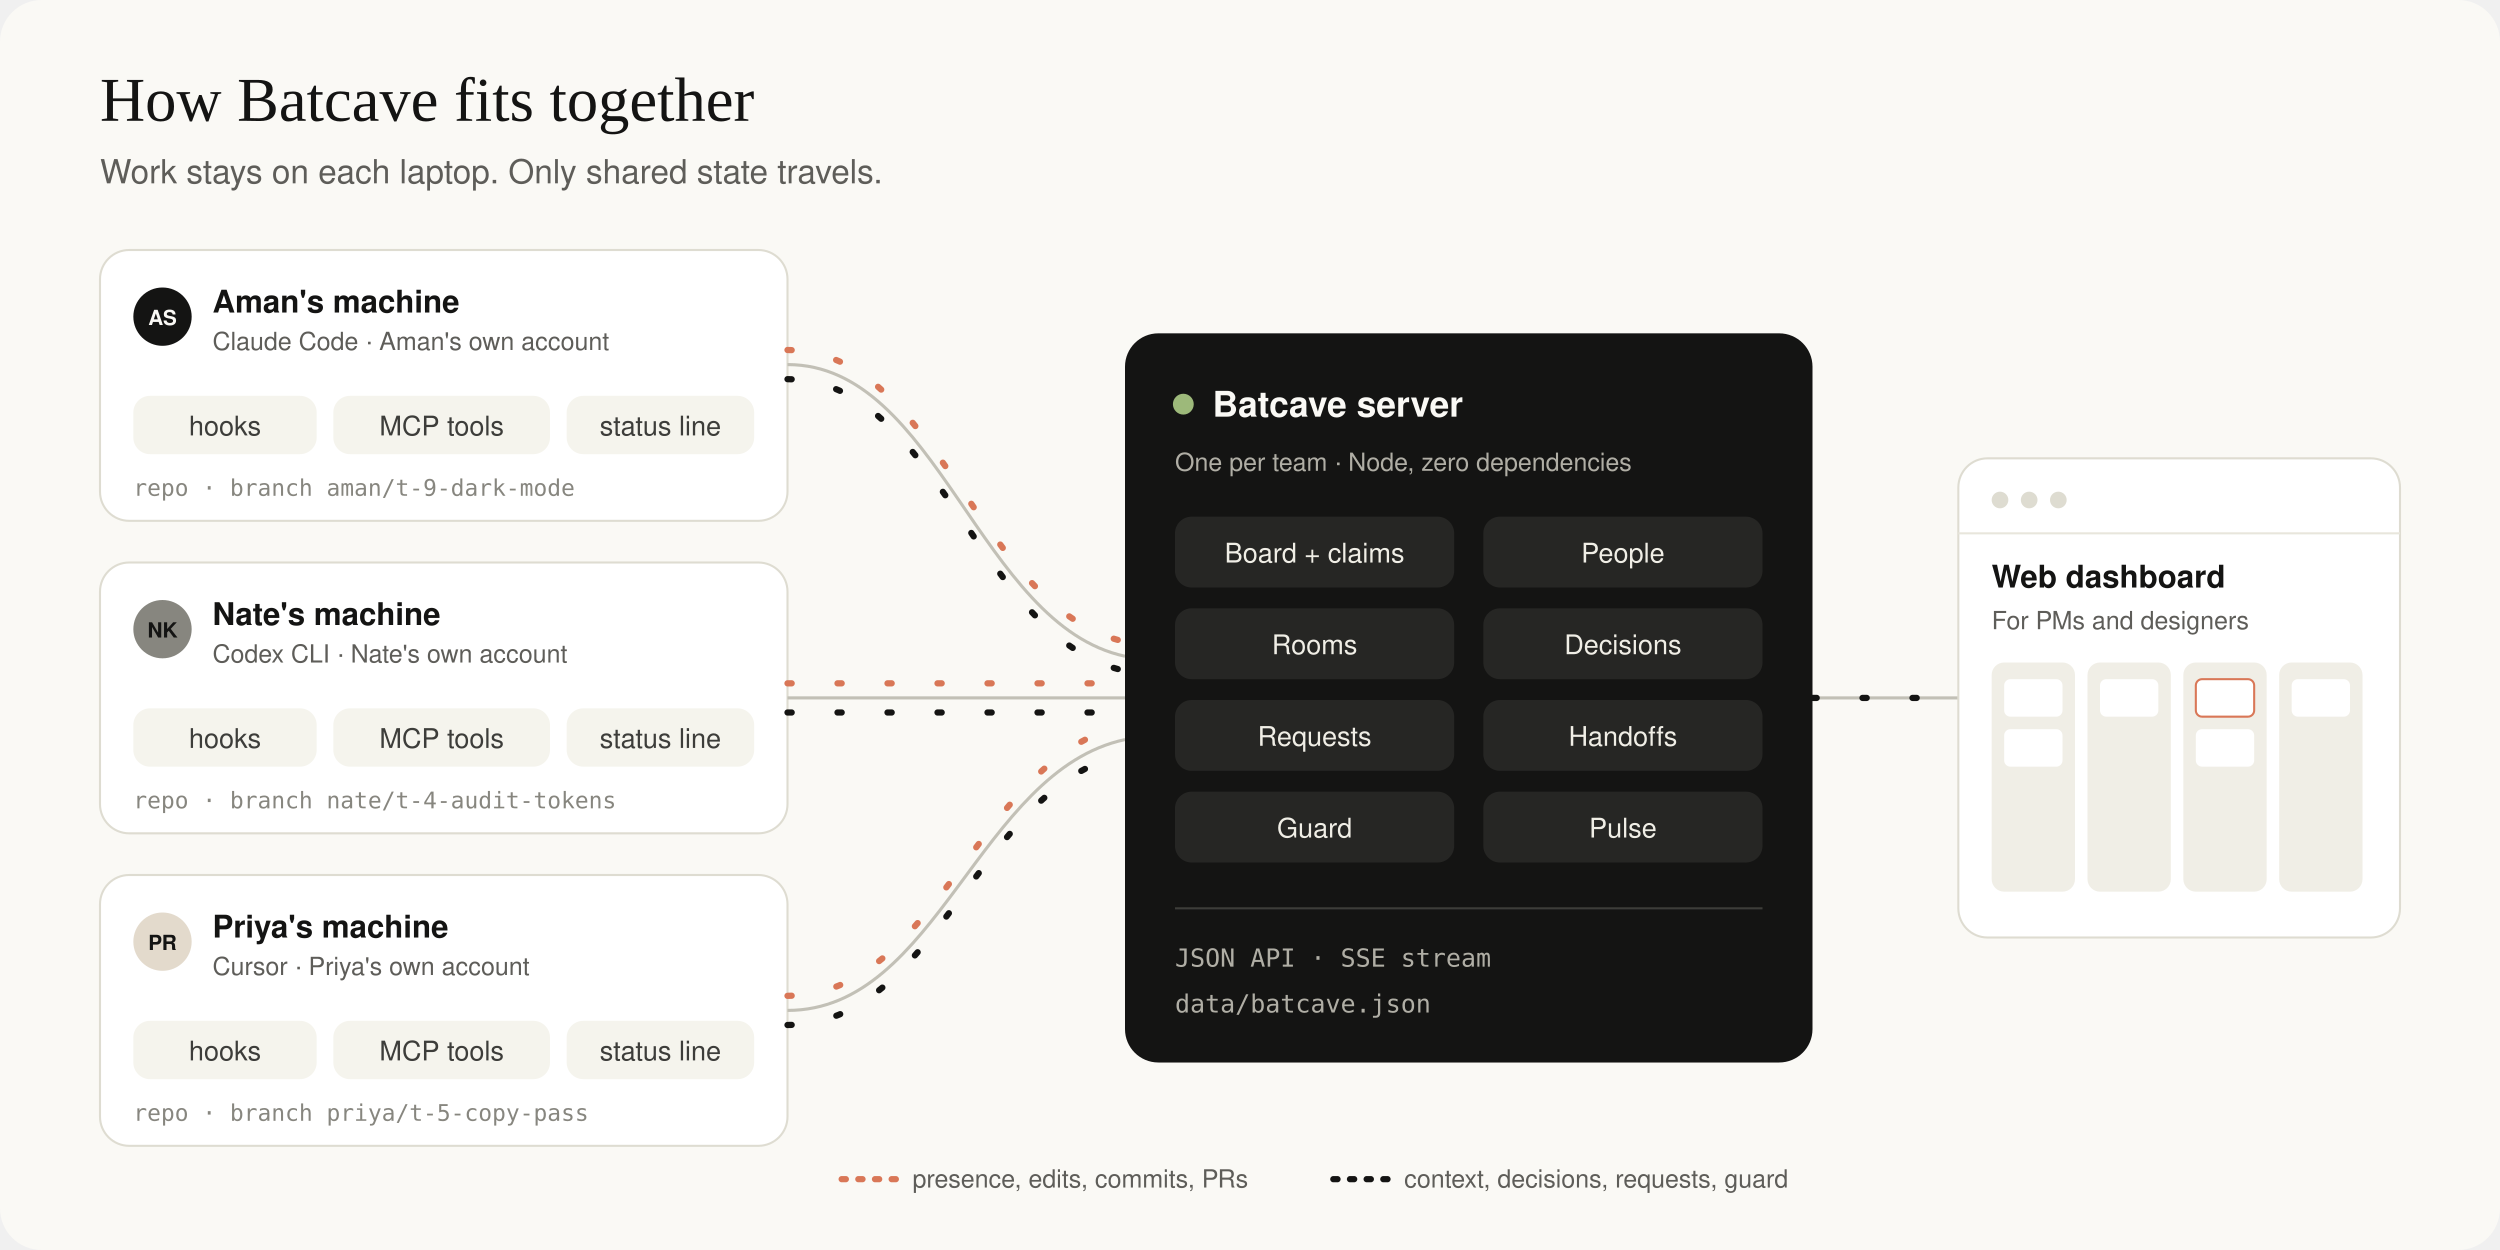
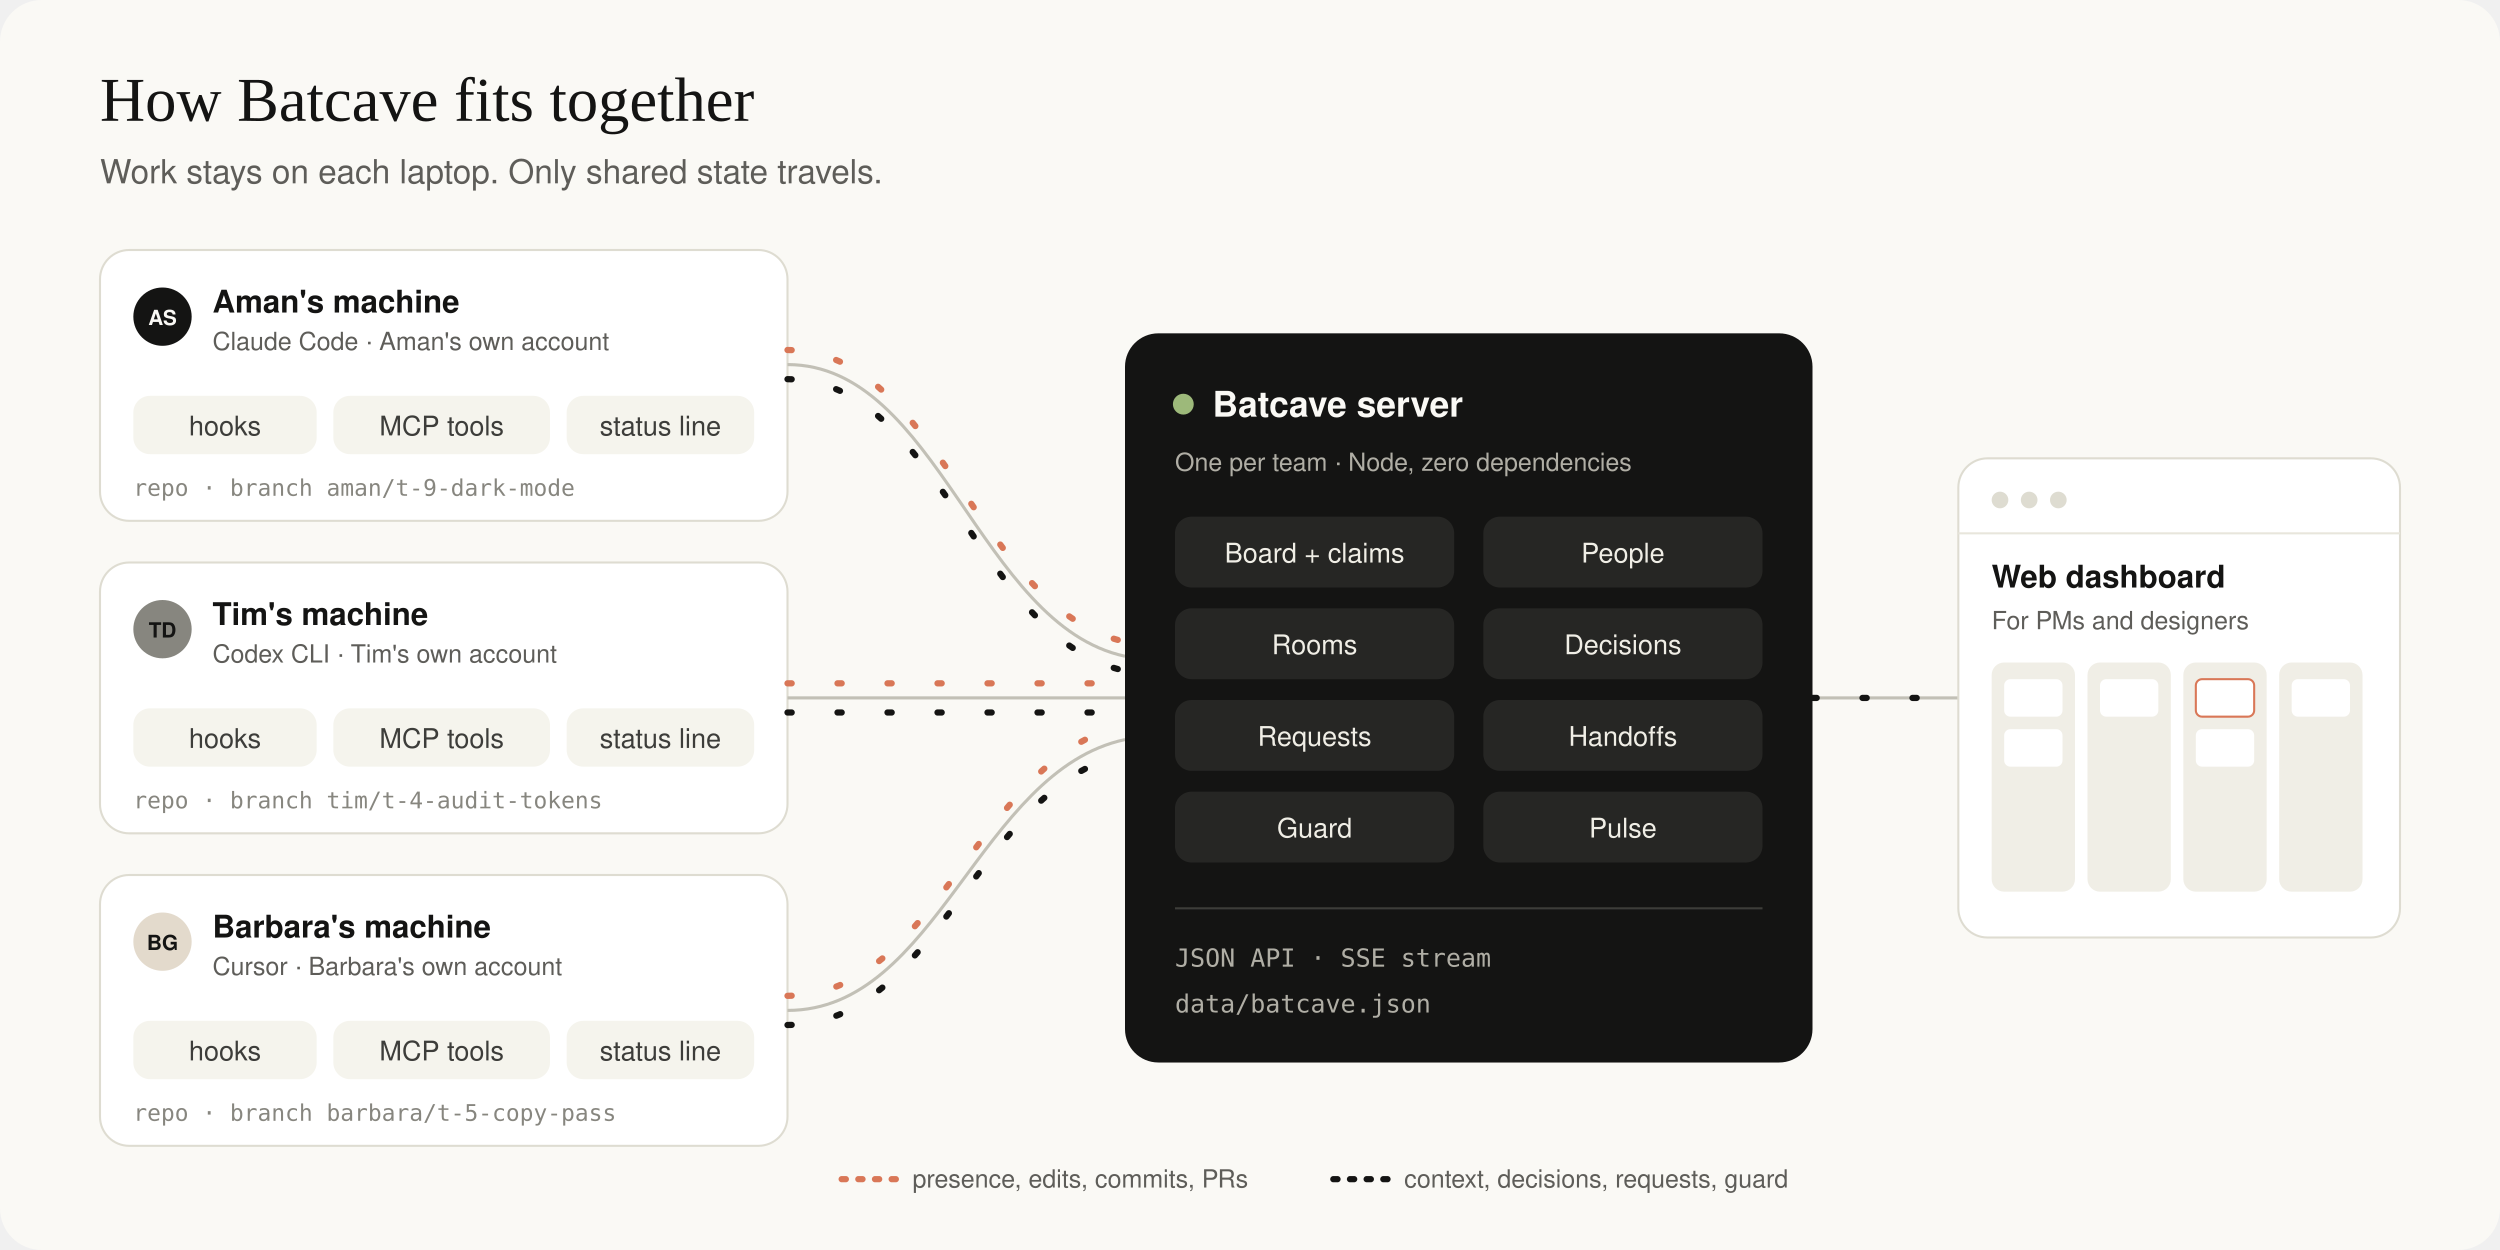
<svg xmlns="http://www.w3.org/2000/svg" viewBox="0 0 1200 600" width="1200" height="600" role="img" aria-label="Architecture: three teammates' machines, each running a different coding agent with Batcave hooks, MCP tools and a status line, exchange state with one Batcave server, which also feeds a web dashboard.">
  <style>
    .serif{font-family:Georgia,'Times New Roman',serif}
    .sans{font-family:-apple-system,BlinkMacSystemFont,'Segoe UI',Helvetica,Arial,sans-serif}
    .mono{font-family:'SF Mono',Menlo,Consolas,monospace}
    .card{fill:#FFFFFF;stroke:#DEDCD1}
    .chip{fill:#F5F4ED}
    .wire{stroke:#C2C0B6;stroke-width:1.5;fill:none}
    .up{stroke:#D97757;stroke-width:3;fill:none;stroke-linecap:round;stroke-dasharray:2 22;animation:up 1.4s linear infinite}
    .down{stroke:#141413;stroke-width:3;fill:none;stroke-linecap:round;stroke-dasharray:2 22;animation:down 1.4s linear infinite}
    @keyframes up{to{stroke-dashoffset:-24}}
    @keyframes down{to{stroke-dashoffset:24}}
    .pulse{animation:pulse 2.4s ease-in-out infinite}
    @keyframes pulse{50%{opacity:.35}}
  </style>
  <rect width="1200" height="600" rx="20" fill="#FAF9F5" />
  <text x="48" y="58" class="serif" font-size="30" fill="#141413">How Batcave fits together</text>
  <text x="48" y="88" class="sans" font-size="16" fill="#5E5D59">Work stays on each laptop. Only shared state travels.</text>
  <g class="sans">
    <g transform="translate(48 120)">
      <rect class="card" width="330" height="130" rx="14" />
      <circle cx="30" cy="32" r="14" fill="#141413" />
      <text x="30" y="36" text-anchor="middle" font-size="10" font-weight="700" fill="#FAF9F5">AS</text>
      <text x="54" y="30" font-size="15" font-weight="600" fill="#141413">Aman's machine</text>
      <text x="54" y="48" font-size="12" fill="#5E5D59">Claude Code · Aman's own account</text>
      <rect class="chip" x="16" y="70" width="88" height="28" rx="8" />
      <text x="60" y="89" text-anchor="middle" font-size="13" fill="#3D3D3A">hooks</text>
      <rect class="chip" x="112" y="70" width="104" height="28" rx="8" />
      <text x="164" y="89" text-anchor="middle" font-size="13" fill="#3D3D3A">MCP tools</text>
      <rect class="chip" x="224" y="70" width="90" height="28" rx="8" />
      <text x="269" y="89" text-anchor="middle" font-size="13" fill="#3D3D3A">status line</text>
      <text x="16" y="118" class="mono" font-size="11" fill="#87867F">repo · branch aman/t-9-dark-mode</text>
    </g>
    <g transform="translate(48 270)">
      <rect class="card" width="330" height="130" rx="14" />
      <circle cx="30" cy="32" r="14" fill="#87867F" />
-       <text x="30" y="36" text-anchor="middle" font-size="10" font-weight="700" fill="#141413">NK</text>
-       <text x="54" y="30" font-size="15" font-weight="600" fill="#141413">Nate's machine</text>
-       <text x="54" y="48" font-size="12" fill="#5E5D59">Codex CLI · Nate's own account</text>
+       <text x="30" y="36" text-anchor="middle" font-size="10" font-weight="700" fill="#141413">TD</text>
+       <text x="54" y="30" font-size="15" font-weight="600" fill="#141413">Tim's machine</text>
+       <text x="54" y="48" font-size="12" fill="#5E5D59">Codex CLI · Tim's own account</text>
      <rect class="chip" x="16" y="70" width="88" height="28" rx="8" />
      <text x="60" y="89" text-anchor="middle" font-size="13" fill="#3D3D3A">hooks</text>
      <rect class="chip" x="112" y="70" width="104" height="28" rx="8" />
      <text x="164" y="89" text-anchor="middle" font-size="13" fill="#3D3D3A">MCP tools</text>
      <rect class="chip" x="224" y="70" width="90" height="28" rx="8" />
      <text x="269" y="89" text-anchor="middle" font-size="13" fill="#3D3D3A">status line</text>
-       <text x="16" y="118" class="mono" font-size="11" fill="#87867F">repo · branch nate/t-4-audit-tokens</text>
+       <text x="16" y="118" class="mono" font-size="11" fill="#87867F">repo · branch tim/t-4-audit-tokens</text>
    </g>
    <g transform="translate(48 420)">
      <rect class="card" width="330" height="130" rx="14" />
      <circle cx="30" cy="32" r="14" fill="#E3DACC" />
-       <text x="30" y="36" text-anchor="middle" font-size="10" font-weight="700" fill="#141413">PR</text>
-       <text x="54" y="30" font-size="15" font-weight="600" fill="#141413">Priya's machine</text>
-       <text x="54" y="48" font-size="12" fill="#5E5D59">Cursor · Priya's own account</text>
+       <text x="30" y="36" text-anchor="middle" font-size="10" font-weight="700" fill="#141413">BG</text>
+       <text x="54" y="30" font-size="15" font-weight="600" fill="#141413">Barbara's machine</text>
+       <text x="54" y="48" font-size="12" fill="#5E5D59">Cursor · Barbara's own account</text>
      <rect class="chip" x="16" y="70" width="88" height="28" rx="8" />
      <text x="60" y="89" text-anchor="middle" font-size="13" fill="#3D3D3A">hooks</text>
      <rect class="chip" x="112" y="70" width="104" height="28" rx="8" />
      <text x="164" y="89" text-anchor="middle" font-size="13" fill="#3D3D3A">MCP tools</text>
      <rect class="chip" x="224" y="70" width="90" height="28" rx="8" />
      <text x="269" y="89" text-anchor="middle" font-size="13" fill="#3D3D3A">status line</text>
-       <text x="16" y="118" class="mono" font-size="11" fill="#87867F">repo · branch priya/t-5-copy-pass</text>
+       <text x="16" y="118" class="mono" font-size="11" fill="#87867F">repo · branch barbara/t-5-copy-pass</text>
    </g>
  </g>
  <path class="wire" d="M378 175 C 450 175, 470 300, 540 315" />
  <path class="wire" d="M378 335 C 450 335, 480 335, 540 335" />
  <path class="wire" d="M378 485 C 450 485, 470 370, 540 355" />
  <path class="up" d="M378 168 C 450 168, 470 293, 540 308" />
  <path class="down" d="M378 182 C 450 182, 470 307, 540 322" />
  <path class="up" d="M378 328 C 450 328, 480 328, 540 328" />
  <path class="down" d="M378 342 C 450 342, 480 342, 540 342" />
  <path class="up" d="M378 478 C 450 478, 470 363, 540 348" />
  <path class="down" d="M378 492 C 450 492, 470 377, 540 362" />
  <g class="sans" font-size="12" fill="#5E5D59">
    <line x1="404" y1="566" x2="430" y2="566" stroke="#D97757" stroke-width="3" stroke-dasharray="2 6" stroke-linecap="round" />
    <text x="438" y="570">presence, edits, commits, PRs</text>
    <line x1="640" y1="566" x2="666" y2="566" stroke="#141413" stroke-width="3" stroke-dasharray="2 6" stroke-linecap="round" />
    <text x="674" y="570">context, decisions, requests, guard</text>
  </g>
  <g transform="translate(540 160)" class="sans">
    <rect width="330" height="350" rx="16" fill="#141413" />
    <circle cx="28" cy="34" r="5" fill="#9DB97A" class="pulse" />
    <text x="42" y="40" font-size="17" font-weight="600" fill="#FAF9F5">Batcave server</text>
    <text x="24" y="66" font-size="12" fill="#B0AEA5">One per team · Node, zero dependencies</text>
    <g font-size="13" fill="#F0EEE6">
      <rect x="24" y="88" width="134" height="34" rx="8" fill="#262624" />
      <text x="91" y="110" text-anchor="middle">Board + claims</text>
      <rect x="172" y="88" width="134" height="34" rx="8" fill="#262624" />
      <text x="239" y="110" text-anchor="middle">People</text>
      <rect x="24" y="132" width="134" height="34" rx="8" fill="#262624" />
      <text x="91" y="154" text-anchor="middle">Rooms</text>
      <rect x="172" y="132" width="134" height="34" rx="8" fill="#262624" />
      <text x="239" y="154" text-anchor="middle">Decisions</text>
      <rect x="24" y="176" width="134" height="34" rx="8" fill="#262624" />
      <text x="91" y="198" text-anchor="middle">Requests</text>
      <rect x="172" y="176" width="134" height="34" rx="8" fill="#262624" />
      <text x="239" y="198" text-anchor="middle">Handoffs</text>
      <rect x="24" y="220" width="134" height="34" rx="8" fill="#262624" />
      <text x="91" y="242" text-anchor="middle">Guard</text>
      <rect x="172" y="220" width="134" height="34" rx="8" fill="#262624" />
      <text x="239" y="242" text-anchor="middle">Pulse</text>
    </g>
    <line x1="24" y1="276" x2="306" y2="276" stroke="#3D3D3A" />
    <text x="24" y="304" class="mono" font-size="12" fill="#B0AEA5">JSON API · SSE stream</text>
    <text x="24" y="326" class="mono" font-size="12" fill="#B0AEA5">data/batcave.json</text>
  </g>
  <path class="wire" d="M870 335 L 940 335" />
  <path class="down" d="M870 335 L 940 335" style="animation-direction:reverse" />
  <g transform="translate(940 220)" class="sans">
    <rect class="card" width="212" height="230" rx="14" />
    <circle cx="20" cy="20" r="4" fill="#DEDCD1" />
    <circle cx="34" cy="20" r="4" fill="#DEDCD1" />
    <circle cx="48" cy="20" r="4" fill="#DEDCD1" />
    <line x1="0" y1="36" x2="212" y2="36" stroke="#E8E6DC" />
    <text x="16" y="62" font-size="15" font-weight="600" fill="#141413">Web dashboard</text>
    <text x="16" y="82" font-size="12" fill="#5E5D59">For PMs and designers</text>
    <g>
      <rect x="16" y="98" width="40" height="110" rx="6" fill="#F0EEE6" />
      <rect x="22" y="106" width="28" height="18" rx="3" fill="#FFFFFF" />
      <rect x="22" y="130" width="28" height="18" rx="3" fill="#FFFFFF" />
      <rect x="62" y="98" width="40" height="110" rx="6" fill="#F0EEE6" />
      <rect x="68" y="106" width="28" height="18" rx="3" fill="#FFFFFF" />
      <rect x="108" y="98" width="40" height="110" rx="6" fill="#F0EEE6" />
      <rect x="114" y="106" width="28" height="18" rx="3" fill="#FFFFFF" stroke="#D97757" />
      <rect x="114" y="130" width="28" height="18" rx="3" fill="#FFFFFF" />
      <rect x="154" y="98" width="40" height="110" rx="6" fill="#F0EEE6" />
      <rect x="160" y="106" width="28" height="18" rx="3" fill="#FFFFFF" />
    </g>
  </g>
</svg>
